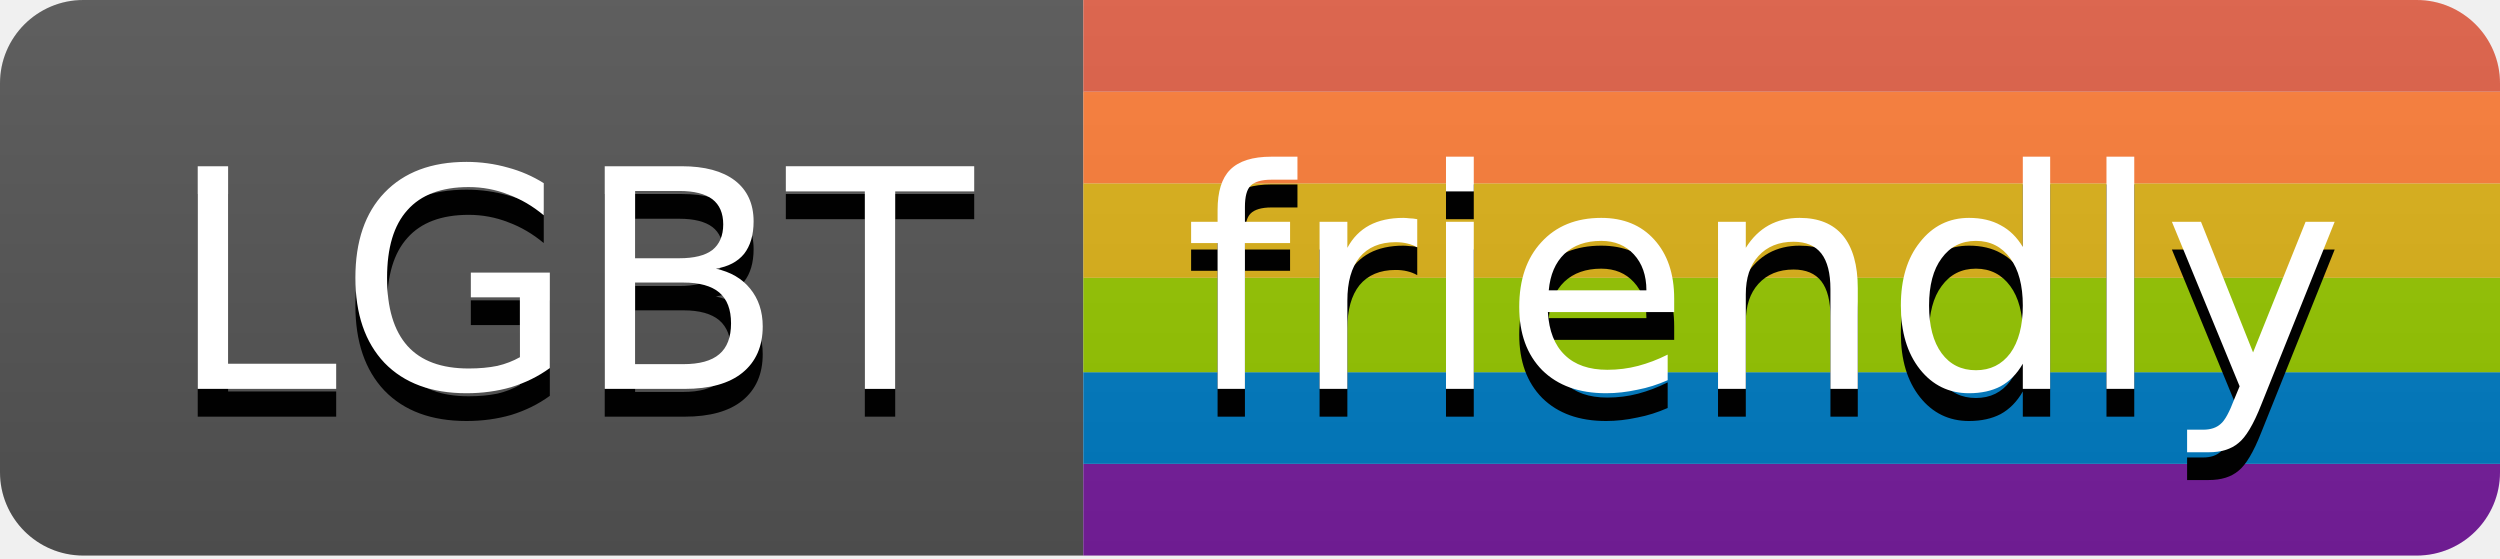
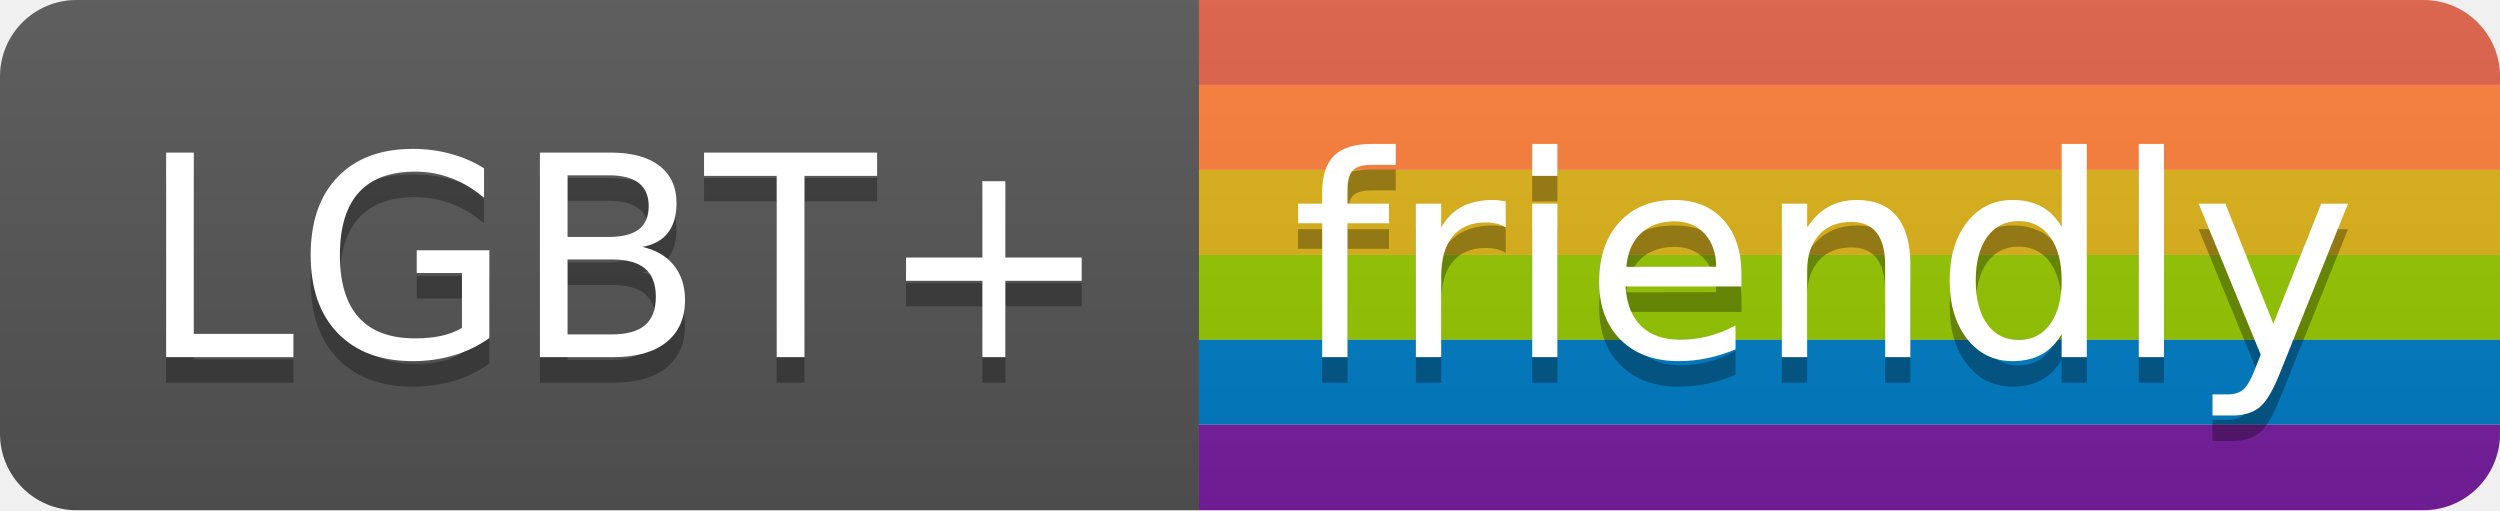
- <svg xmlns="http://www.w3.org/2000/svg" id="Vrstva_1" data-name="Vrstva 1" width="90" height="20.09" viewBox="0 0 90 20.09">
-   <defs>
-     <style>.cls-1{fill:none;}.cls-2{clip-path:url(#clip-path);}.cls-3{fill:#555;}.cls-4{fill:#7b1fa2;}.cls-5{fill:#007ec6;}.cls-6{fill:#97ca00;}.cls-7{fill:#dfb317;}.cls-8{fill:#fe7d37;}.cls-9{fill:#e05d44;}.cls-10{fill:url(#Nepojmenovaný_přechod);}.cls-11,.cls-14{isolation:isolate;}.cls-12,.cls-14{font-size:11px;font-family:DejaVuSans, DejaVu Sans;}.cls-12{fill:#010101;}.cls-13{letter-spacing:0em;}.cls-14{fill:#fff;}</style>
-     <clipPath id="clip-path">
-       <rect class="cls-1" width="90" height="20" rx="3" />
-     </clipPath>
-     <linearGradient id="Nepojmenovaný_přechod" x1="-256.61" y1="387.75" x2="-256.61" y2="386.75" gradientTransform="matrix(90, 0, 0, -20, 23140, 7755)" gradientUnits="userSpaceOnUse">
-       <stop offset="0" stop-color="#bbb" stop-opacity="0.1" />
-       <stop offset="1" stop-opacity="0.1" />
-     </linearGradient>
-   </defs>
-   <g class="cls-2">
-     <path class="cls-3" d="M0,0H39V20H0Z" />
-     <path class="cls-4" d="M39,16.7H90V20H39Z" />
-     <path class="cls-5" d="M39,13.4H90v3.3H39Z" />
-     <path class="cls-6" d="M39,10H90v3.4H39Z" />
-     <path class="cls-7" d="M39,6.6H90V10H39Z" />
-     <path class="cls-8" d="M39,3.3H90V6.6H39Z" />
-     <path class="cls-9" d="M39,0H90V3.3H39Z" />
-     <path class="cls-10" d="M0,0H90V20H0Z" />
+ <svg xmlns="http://www.w3.org/2000/svg" width="98" height="20">
+   <linearGradient id="b" x2="0" y2="100%">
+     <stop offset="0" stop-color="#bbb" stop-opacity=".1" />
+     <stop offset="1" stop-opacity=".1" />
+   </linearGradient>
+   <clipPath id="a">
+     <rect width="98" height="20" rx="3" fill="#fff" />
+   </clipPath>
+   <g clip-path="url(#a)">
+     <path fill="#555" d="M0 0h47v20H0z" />
+     <path fill="#e05d44" d="M47 0h51v3.33H47z" />
+     <path fill="#fe7d37" d="M47 3.33h51v3.33H47z" />
+     <path fill="#dfb317" d="M47 6.66h51v3.33H47z" />
+     <path fill="#97ca00" d="M47 9.99h51v3.33H47z" />
+     <path fill="#007ec6" d="M47 13.32h51v3.33H47z" />
+     <path fill="#7b1fa2" d="M47 16.65h51v3.35H47z" />
+     <path fill="url(#b)" d="M0 0h98v20H0z" />
  </g>
-   <g class="cls-11">
-     <text class="cls-12" transform="translate(6.04 15)">
-       <tspan class="cls-13">LGB</tspan>
-       <tspan x="22.28" y="0">T</tspan>
-     </text>
+   <g fill="#fff" text-anchor="middle" font-family="DejaVu Sans,Verdana,Geneva,sans-serif" font-size="110">
+     <text x="245" y="150" fill="#010101" fill-opacity=".3" transform="scale(.1)" textLength="370">LGBT+</text>
+     <text x="245" y="140" transform="scale(.1)" textLength="370">LGBT+</text>
+     <text x="715" y="150" fill="#010101" fill-opacity=".3" transform="scale(.1)" textLength="410">friendly</text>
+     <text x="715" y="140" transform="scale(.1)" textLength="410">friendly</text>
  </g>
-   <text class="cls-14" transform="translate(6.04 14)">
-     <tspan class="cls-13">LGB</tspan>
-     <tspan x="22.28" y="0">T</tspan>
-   </text>
-   <g class="cls-11">
-     <text class="cls-12" transform="translate(42.63 15)">friendly</text>
-   </g>
-   <text class="cls-14" transform="translate(42.63 14)">friendly</text>
</svg>
